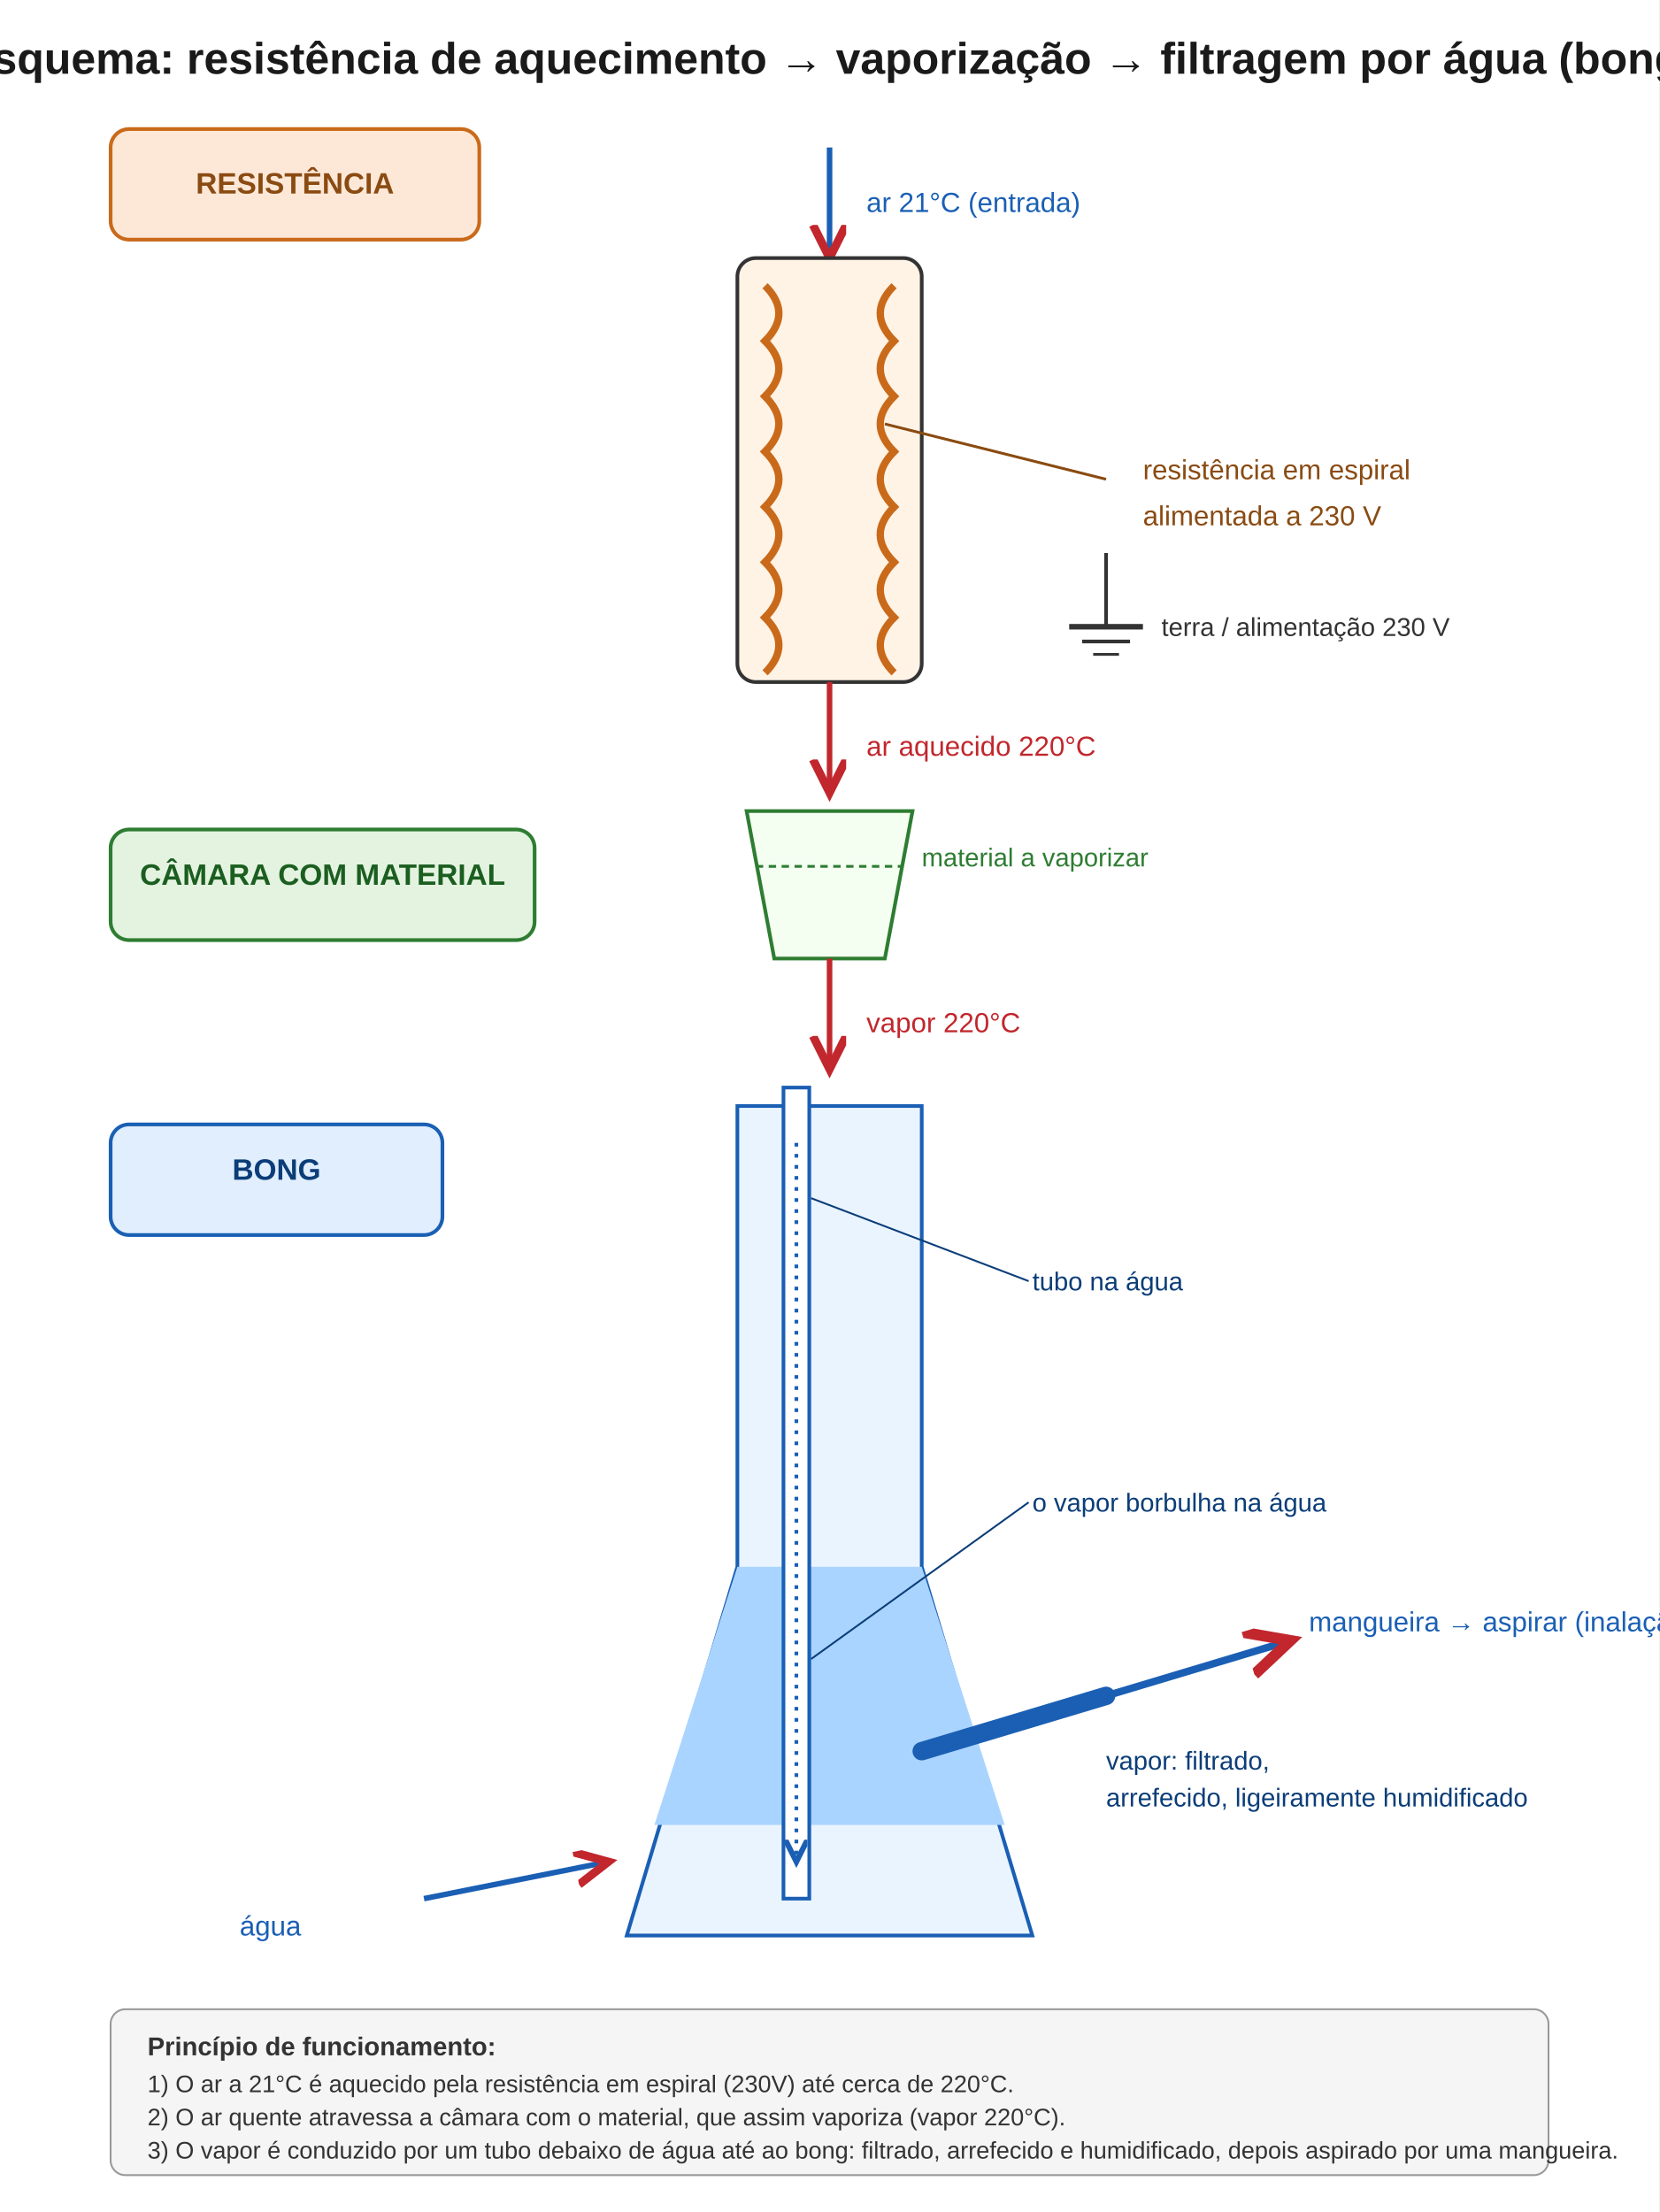
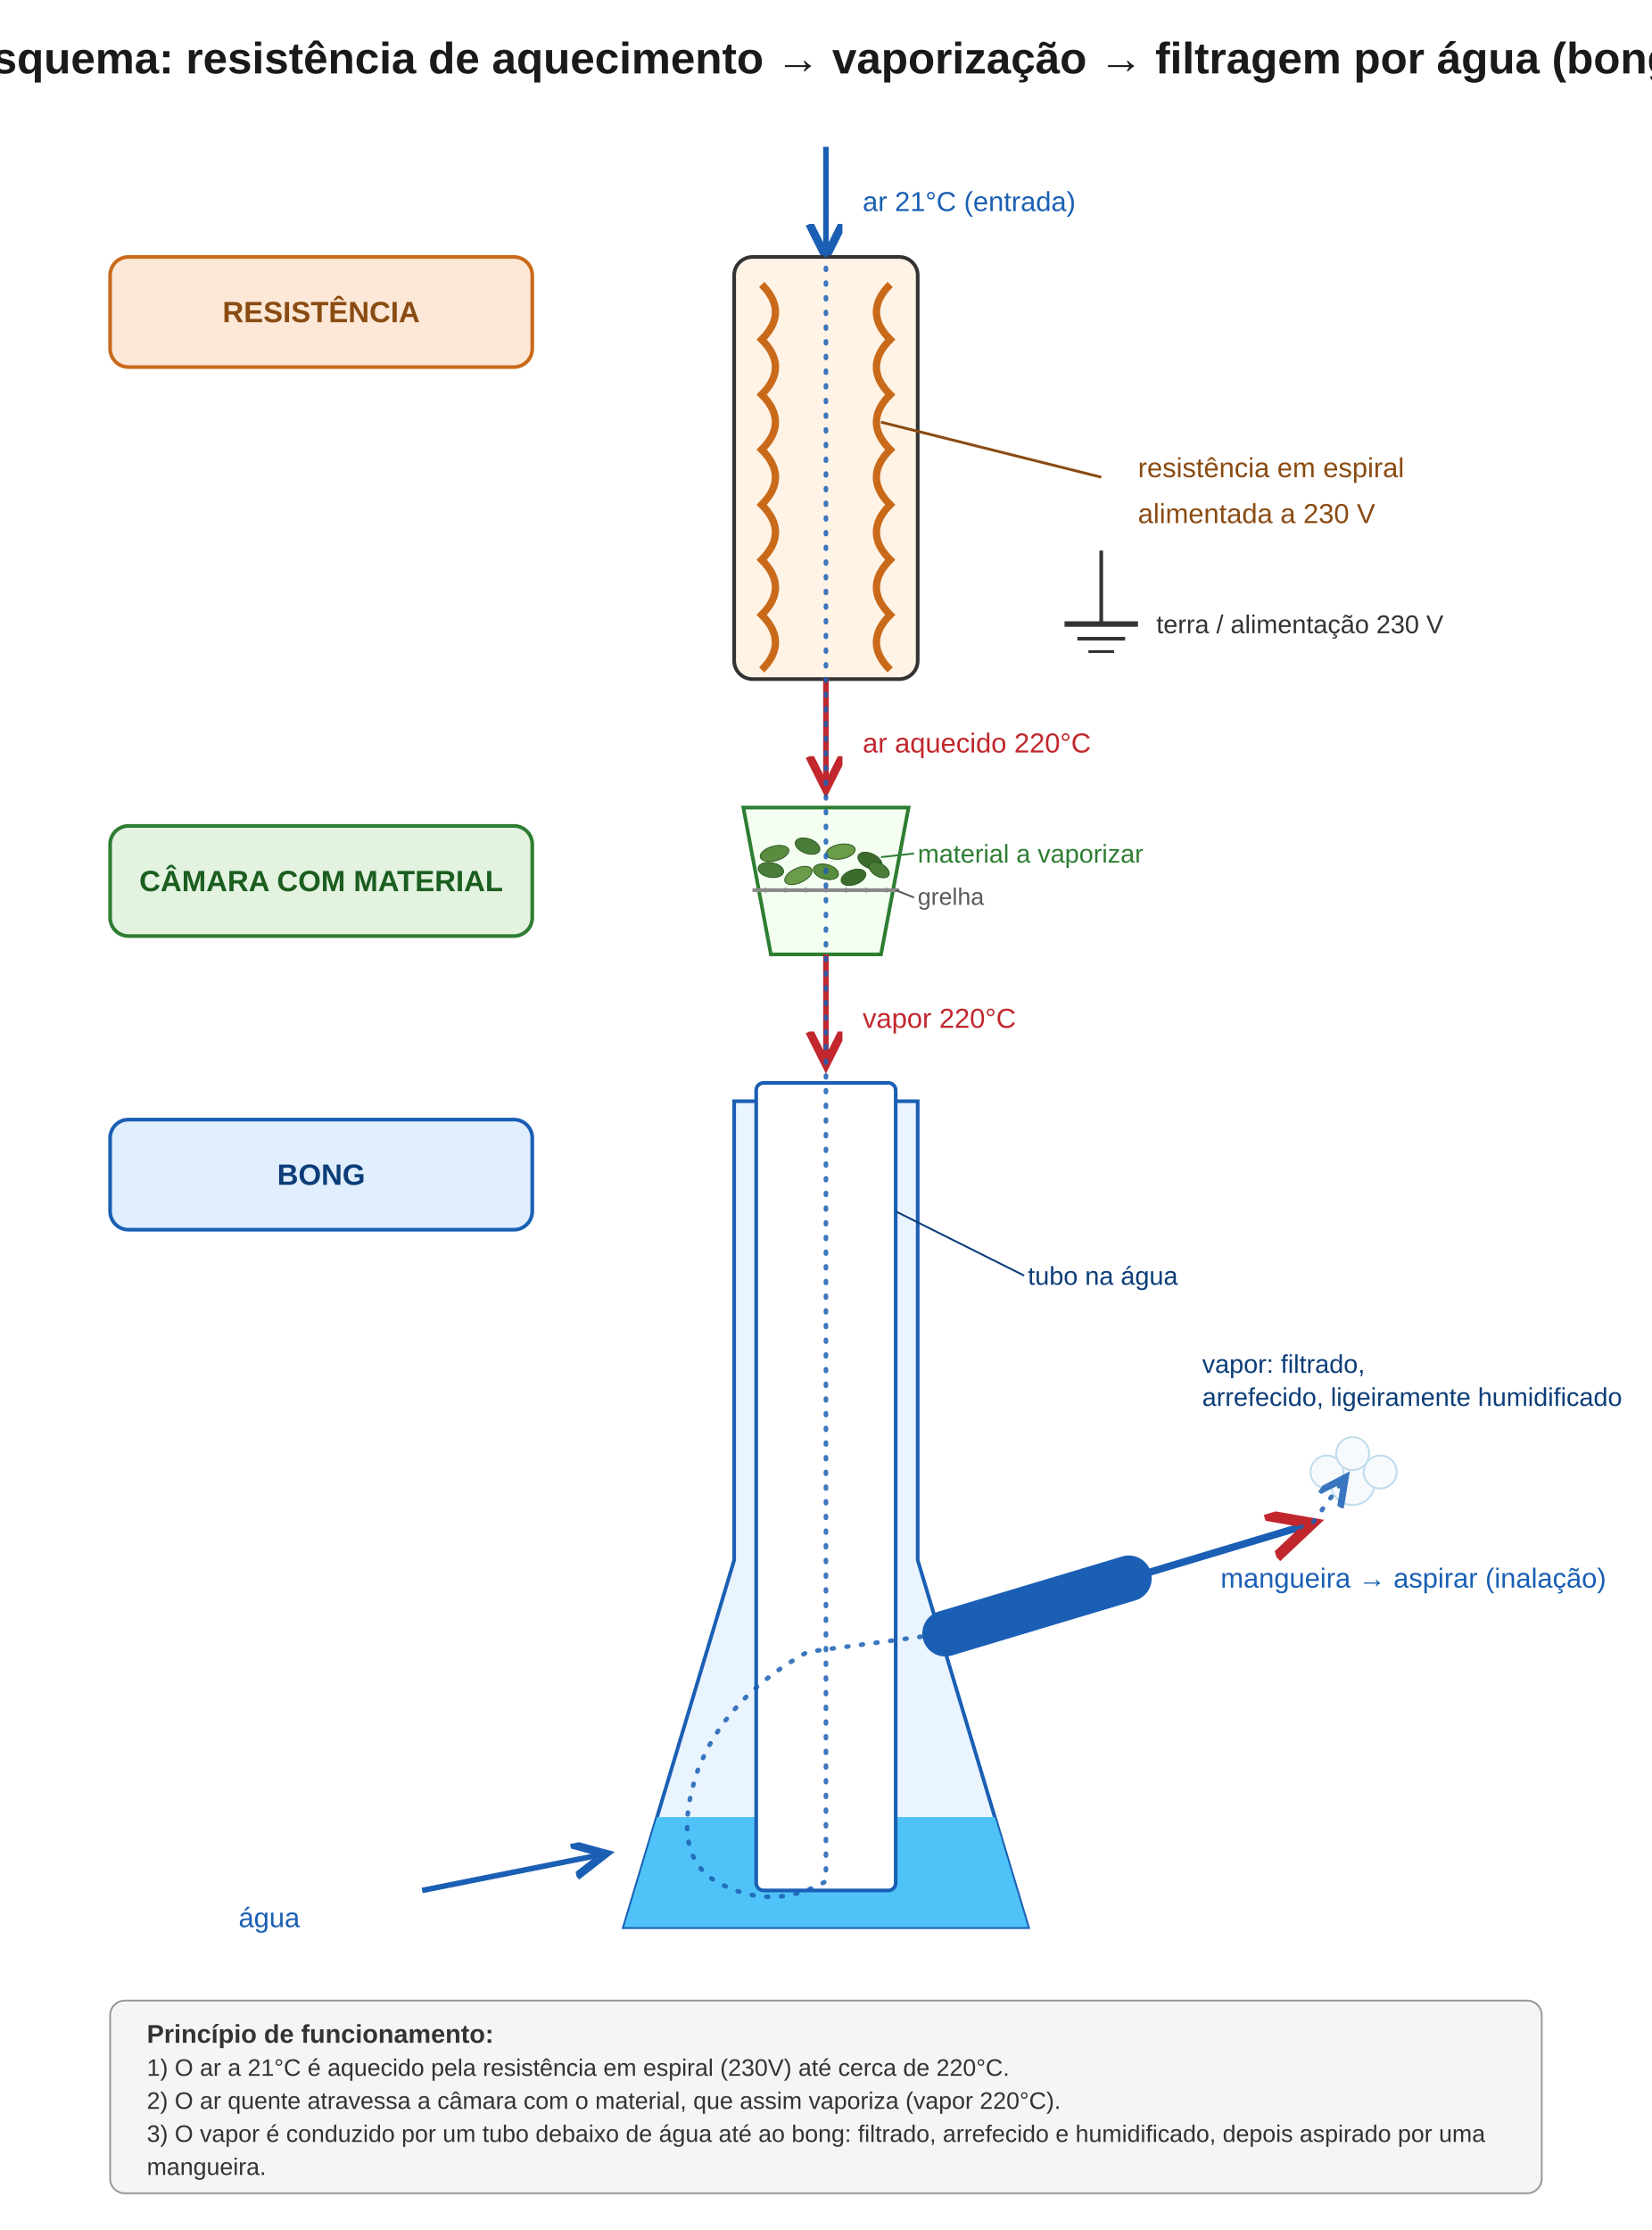
- <svg xmlns="http://www.w3.org/2000/svg" width="900" height="1200" viewBox="0 0 900 1200" font-family="Arial, sans-serif">
-   <rect width="900" height="1200" fill="#ffffff" />
+ <svg xmlns="http://www.w3.org/2000/svg" width="900" height="1215" viewBox="0 0 900 1215" font-family="Arial, sans-serif">
+   <rect width="900" height="1215" fill="#ffffff" />
  <text x="450" y="40" text-anchor="middle" font-size="24" font-weight="bold" fill="#1a1a1a">Esquema: resistência de aquecimento → vaporização → filtragem por água (bong)</text>
-   <rect x="60" y="70" width="200" height="60" rx="10" fill="#fde8d8" stroke="#c96a1a" stroke-width="2" />
-   <text x="160" y="105" text-anchor="middle" font-size="16" font-weight="bold" fill="#8a4b12">RESISTÊNCIA</text>
-   <line x1="450" y1="80" x2="450" y2="140" stroke="#1a5fb4" stroke-width="3" marker-end="url(#arrow)" />
+   <rect x="60" y="140" width="230" height="60" rx="10" fill="#fde8d8" stroke="#c96a1a" stroke-width="2" />
+   <text x="175" y="170" text-anchor="middle" dominant-baseline="central" font-size="16" font-weight="bold" fill="#8a4b12">RESISTÊNCIA</text>
+   <line x1="450" y1="80" x2="450" y2="140" stroke="#1a5fb4" stroke-width="3" marker-end="url(#arrowblue)" />
  <text x="470" y="115" font-size="15" fill="#1a5fb4">ar 21°C (entrada)</text>
  <rect x="400" y="140" width="100" height="230" rx="10" fill="#fff3e6" stroke="#333" stroke-width="2" />
  <path d="M 415 155 q 15 15 0 30 q 15 15 0 30 q 15 15 0 30 q 15 15 0 30 q 15 15 0 30 q 15 15 0 30 q 15 15 0 30" fill="none" stroke="#c96a1a" stroke-width="4" />
  <path d="M 485 155 q -15 15 0 30 q -15 15 0 30 q -15 15 0 30 q -15 15 0 30 q -15 15 0 30 q -15 15 0 30 q -15 15 0 30" fill="none" stroke="#c96a1a" stroke-width="4" />
  <text x="620" y="260" font-size="15" fill="#8a4b12">resistência em espiral</text>
  <text x="620" y="285" font-size="15" fill="#8a4b12">alimentada a 230 V</text>
  <line x1="600" y1="260" x2="480" y2="230" stroke="#8a4b12" stroke-width="1.5" />
  <line x1="600" y1="300" x2="600" y2="340" stroke="#333" stroke-width="2" />
  <line x1="580" y1="340" x2="620" y2="340" stroke="#333" stroke-width="3" />
  <line x1="587" y1="348" x2="613" y2="348" stroke="#333" stroke-width="2" />
  <line x1="593" y1="355" x2="607" y2="355" stroke="#333" stroke-width="1.5" />
  <text x="630" y="345" font-size="14" fill="#333">terra / alimentação 230 V</text>
  <line x1="450" y1="370" x2="450" y2="430" stroke="#c1272d" stroke-width="3" marker-end="url(#arrow)" />
  <text x="470" y="410" font-size="15" fill="#c1272d">ar aquecido 220°C</text>
  <rect x="60" y="450" width="230" height="60" rx="10" fill="#e3f3e0" stroke="#2e7d32" stroke-width="2" />
-   <text x="175" y="480" text-anchor="middle" font-size="16" font-weight="bold" fill="#1b5e20">CÂMARA COM MATERIAL</text>
+   <text x="175" y="480" text-anchor="middle" dominant-baseline="central" font-size="16" font-weight="bold" fill="#1b5e20">CÂMARA COM MATERIAL</text>
  <path d="M 405 440 L 495 440 L 480 520 L 420 520 Z" fill="#f4fff2" stroke="#2e7d32" stroke-width="2" />
-   <line x1="410" y1="470" x2="490" y2="470" stroke="#2e7d32" stroke-width="1.5" stroke-dasharray="4,3" />
+   <g stroke="#2e5a20" stroke-width="0.5">
+     <ellipse cx="422" cy="465" rx="8" ry="4" fill="#5a8c3f" transform="rotate(-15 422 465)" />
+     <ellipse cx="440" cy="461" rx="7" ry="4" fill="#4a7c3a" transform="rotate(20 440 461)" />
+     <ellipse cx="458" cy="464" rx="8" ry="4" fill="#6b9c4a" transform="rotate(-10 458 464)" />
+     <ellipse cx="474" cy="469" rx="7" ry="4" fill="#3d6b2e" transform="rotate(25 474 469)" />
+     <ellipse cx="420" cy="474" rx="7" ry="4" fill="#4a7c3a" transform="rotate(10 420 474)" />
+     <ellipse cx="435" cy="477" rx="8" ry="4" fill="#6b9c4a" transform="rotate(-25 435 477)" />
+     <ellipse cx="450" cy="475" rx="7" ry="4" fill="#5a8c3f" transform="rotate(15 450 475)" />
+     <ellipse cx="465" cy="478" rx="7" ry="4" fill="#3d6b2e" transform="rotate(-20 465 478)" />
+     <ellipse cx="479" cy="474" rx="6" ry="3.5" fill="#4a7c3a" transform="rotate(30 479 474)" />
+   </g>
+   <line x1="410" y1="485" x2="490" y2="485" stroke="#8a8a8a" stroke-width="2" />
+   <g fill="#8a8a8a">
+     <circle cx="417" cy="485" r="1.3" />
+     <circle cx="428" cy="485" r="1.3" />
+     <circle cx="439" cy="485" r="1.3" />
+     <circle cx="450" cy="485" r="1.3" />
+     <circle cx="461" cy="485" r="1.3" />
+     <circle cx="472" cy="485" r="1.3" />
+     <circle cx="483" cy="485" r="1.3" />
+   </g>
  <text x="500" y="470" font-size="14" fill="#2e7d32">material a vaporizar</text>
+   <line x1="498" y1="465" x2="480" y2="467" stroke="#2e7d32" stroke-width="1" />
+   <text x="500" y="493" font-size="13" fill="#5a5a5a">grelha</text>
+   <line x1="498" y1="489" x2="488" y2="485" stroke="#5a5a5a" stroke-width="1" />
  <line x1="450" y1="520" x2="450" y2="580" stroke="#c1272d" stroke-width="3" marker-end="url(#arrow)" />
  <text x="470" y="560" font-size="15" fill="#c1272d">vapor 220°C</text>
-   <rect x="60" y="610" width="180" height="60" rx="10" fill="#e0eefd" stroke="#1a5fb4" stroke-width="2" />
-   <text x="150" y="640" text-anchor="middle" font-size="16" font-weight="bold" fill="#0b3d78">BONG</text>
+   <rect x="60" y="610" width="230" height="60" rx="10" fill="#e0eefd" stroke="#1a5fb4" stroke-width="2" />
+   <text x="175" y="640" text-anchor="middle" dominant-baseline="central" font-size="16" font-weight="bold" fill="#0b3d78">BONG</text>
  <path d="M 400 600 L 400 850 L 340 1050 L 560 1050 L 500 850 L 500 600 Z" fill="#eaf4ff" stroke="#1a5fb4" stroke-width="2" />
-   <path d="M 355 990 L 545 990 L 500 850 L 400 850 Z" fill="#a9d4ff" stroke="none" />
-   <rect x="425" y="590" width="14" height="440" fill="#ffffff" stroke="#1a5fb4" stroke-width="2" />
-   <line x1="432" y1="620" x2="432" y2="1010" stroke="#1a5fb4" stroke-width="2" stroke-dasharray="2,4" marker-end="url(#arrowblue)" />
+   <path d="M 358 990 L 340 1050 L 560 1050 L 542 990 Z" fill="#4fc3f7" stroke="none" />
+   <rect x="412" y="590" width="76" height="440" rx="4" fill="#ffffff" stroke="#1a5fb4" stroke-width="2" />
  <text x="560" y="700" font-size="14" fill="#0b3d78">tubo na água</text>
-   <line x1="558" y1="695" x2="440" y2="650" stroke="#0b3d78" stroke-width="1" />
-   <text x="560" y="820" font-size="14" fill="#0b3d78">o vapor borbulha na água</text>
-   <line x1="558" y1="815" x2="440" y2="900" stroke="#0b3d78" stroke-width="1" />
-   <path d="M 500 950 L 600 920" stroke="#1a5fb4" stroke-width="10" fill="none" stroke-linecap="round" />
-   <line x1="600" y1="920" x2="700" y2="890" stroke="#1a5fb4" stroke-width="4" marker-end="url(#arrow)" />
-   <text x="710" y="885" font-size="15" fill="#1a5fb4">mangueira → aspirar (inalação)</text>
-   <text x="600" y="960" font-size="14" fill="#0b3d78">vapor: filtrado,</text>
-   <text x="600" y="980" font-size="14" fill="#0b3d78">arrefecido, ligeiramente humidificado</text>
-   <line x1="230" y1="1030" x2="330" y2="1010" stroke="#1a5fb4" stroke-width="3" marker-end="url(#arrow)" />
+   <line x1="558" y1="695" x2="488" y2="660" stroke="#0b3d78" stroke-width="1" />
+   <path d="M 515 890 L 615 860" stroke="#1a5fb4" stroke-width="25" fill="none" stroke-linecap="round" />
+   <line x1="615" y1="860" x2="715" y2="830" stroke="#1a5fb4" stroke-width="4" marker-end="url(#arrow)" />
+   <text x="665" y="865" font-size="15" fill="#1a5fb4">mangueira → aspirar (inalação)</text>
+   <g opacity="0.9">
+     <circle cx="737" cy="808" r="12" fill="#f5fafd" stroke="#b8d8ea" stroke-width="1" />
+     <circle cx="752" cy="802" r="9" fill="#f5fafd" stroke="#b8d8ea" stroke-width="1" />
+     <circle cx="723" cy="802" r="9" fill="#f5fafd" stroke="#b8d8ea" stroke-width="1" />
+     <circle cx="737" cy="792" r="9" fill="#f5fafd" stroke="#b8d8ea" stroke-width="1" />
+   </g>
+   <text x="655" y="748" font-size="14" fill="#0b3d78">vapor: filtrado,</text>
+   <text x="655" y="766" font-size="14" fill="#0b3d78">arrefecido, ligeiramente humidificado</text>
+   <path d="M 450 82 L 450 1010 L 450 1025 Q 420 1042 390 1025 Q 365 1010 380 965 Q 395 925 440 900 L 515 890 L 615 860 L 715 830 L 733 805" fill="none" stroke="#1a5fb4" stroke-width="2.5" stroke-linecap="round" stroke-dasharray="1,7" opacity="0.85" marker-end="url(#arrowblue)" />
+   <line x1="230" y1="1030" x2="330" y2="1010" stroke="#1a5fb4" stroke-width="3" marker-end="url(#arrowblue)" />
  <text x="130" y="1050" font-size="15" fill="#1a5fb4">água</text>
  <defs>
    <marker id="arrow" markerWidth="10" markerHeight="10" refX="6" refY="3" orient="auto" markerUnits="strokeWidth">
      <path d="M0,0 L6,3 L0,6" fill="none" stroke="#c1272d" stroke-width="1.5" />
    </marker>
    <marker id="arrowblue" markerWidth="10" markerHeight="10" refX="6" refY="3" orient="auto" markerUnits="strokeWidth">
      <path d="M0,0 L6,3 L0,6" fill="none" stroke="#1a5fb4" stroke-width="1.5" />
    </marker>
  </defs>
-   <rect x="60" y="1090" width="780" height="90" rx="8" fill="#f5f5f5" stroke="#999" stroke-width="1" />
-   <text x="80" y="1115" font-size="14" fill="#333" font-weight="bold">Princípio de funcionamento:</text>
-   <text x="80" y="1135" font-size="13" fill="#333">1) O ar a 21°C é aquecido pela resistência em espiral (230V) até cerca de 220°C.</text>
-   <text x="80" y="1153" font-size="13" fill="#333">2) O ar quente atravessa a câmara com o material, que assim vaporiza (vapor 220°C).</text>
-   <text x="80" y="1171" font-size="13" fill="#333">3) O vapor é conduzido por um tubo debaixo de água até ao bong: filtrado, arrefecido e humidificado, depois aspirado por uma mangueira.</text>
+   <rect x="60" y="1090" width="780" height="105" rx="8" fill="#f5f5f5" stroke="#999" stroke-width="1" />
+   <text x="80" y="1113" font-size="14" fill="#333" font-weight="bold">Princípio de funcionamento:</text>
+   <text x="80" y="1131" font-size="13" fill="#333">1) O ar a 21°C é aquecido pela resistência em espiral (230V) até cerca de 220°C.</text>
+   <text x="80" y="1149" font-size="13" fill="#333">2) O ar quente atravessa a câmara com o material, que assim vaporiza (vapor 220°C).</text>
+   <text x="80" y="1167" font-size="13" fill="#333">3) O vapor é conduzido por um tubo debaixo de água até ao bong: filtrado, arrefecido e humidificado, depois aspirado por uma</text>
+   <text x="80" y="1185" font-size="13" fill="#333">mangueira.</text>
</svg>
